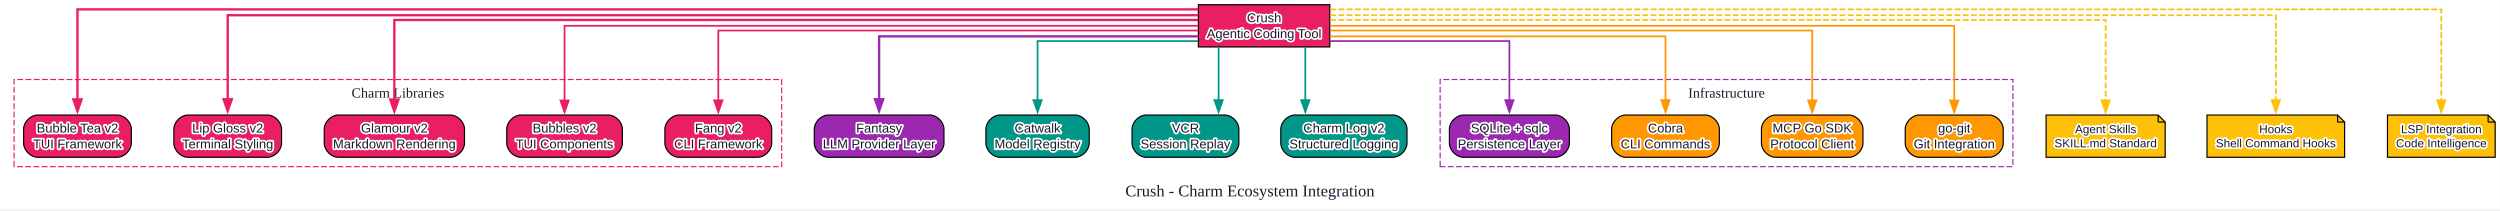
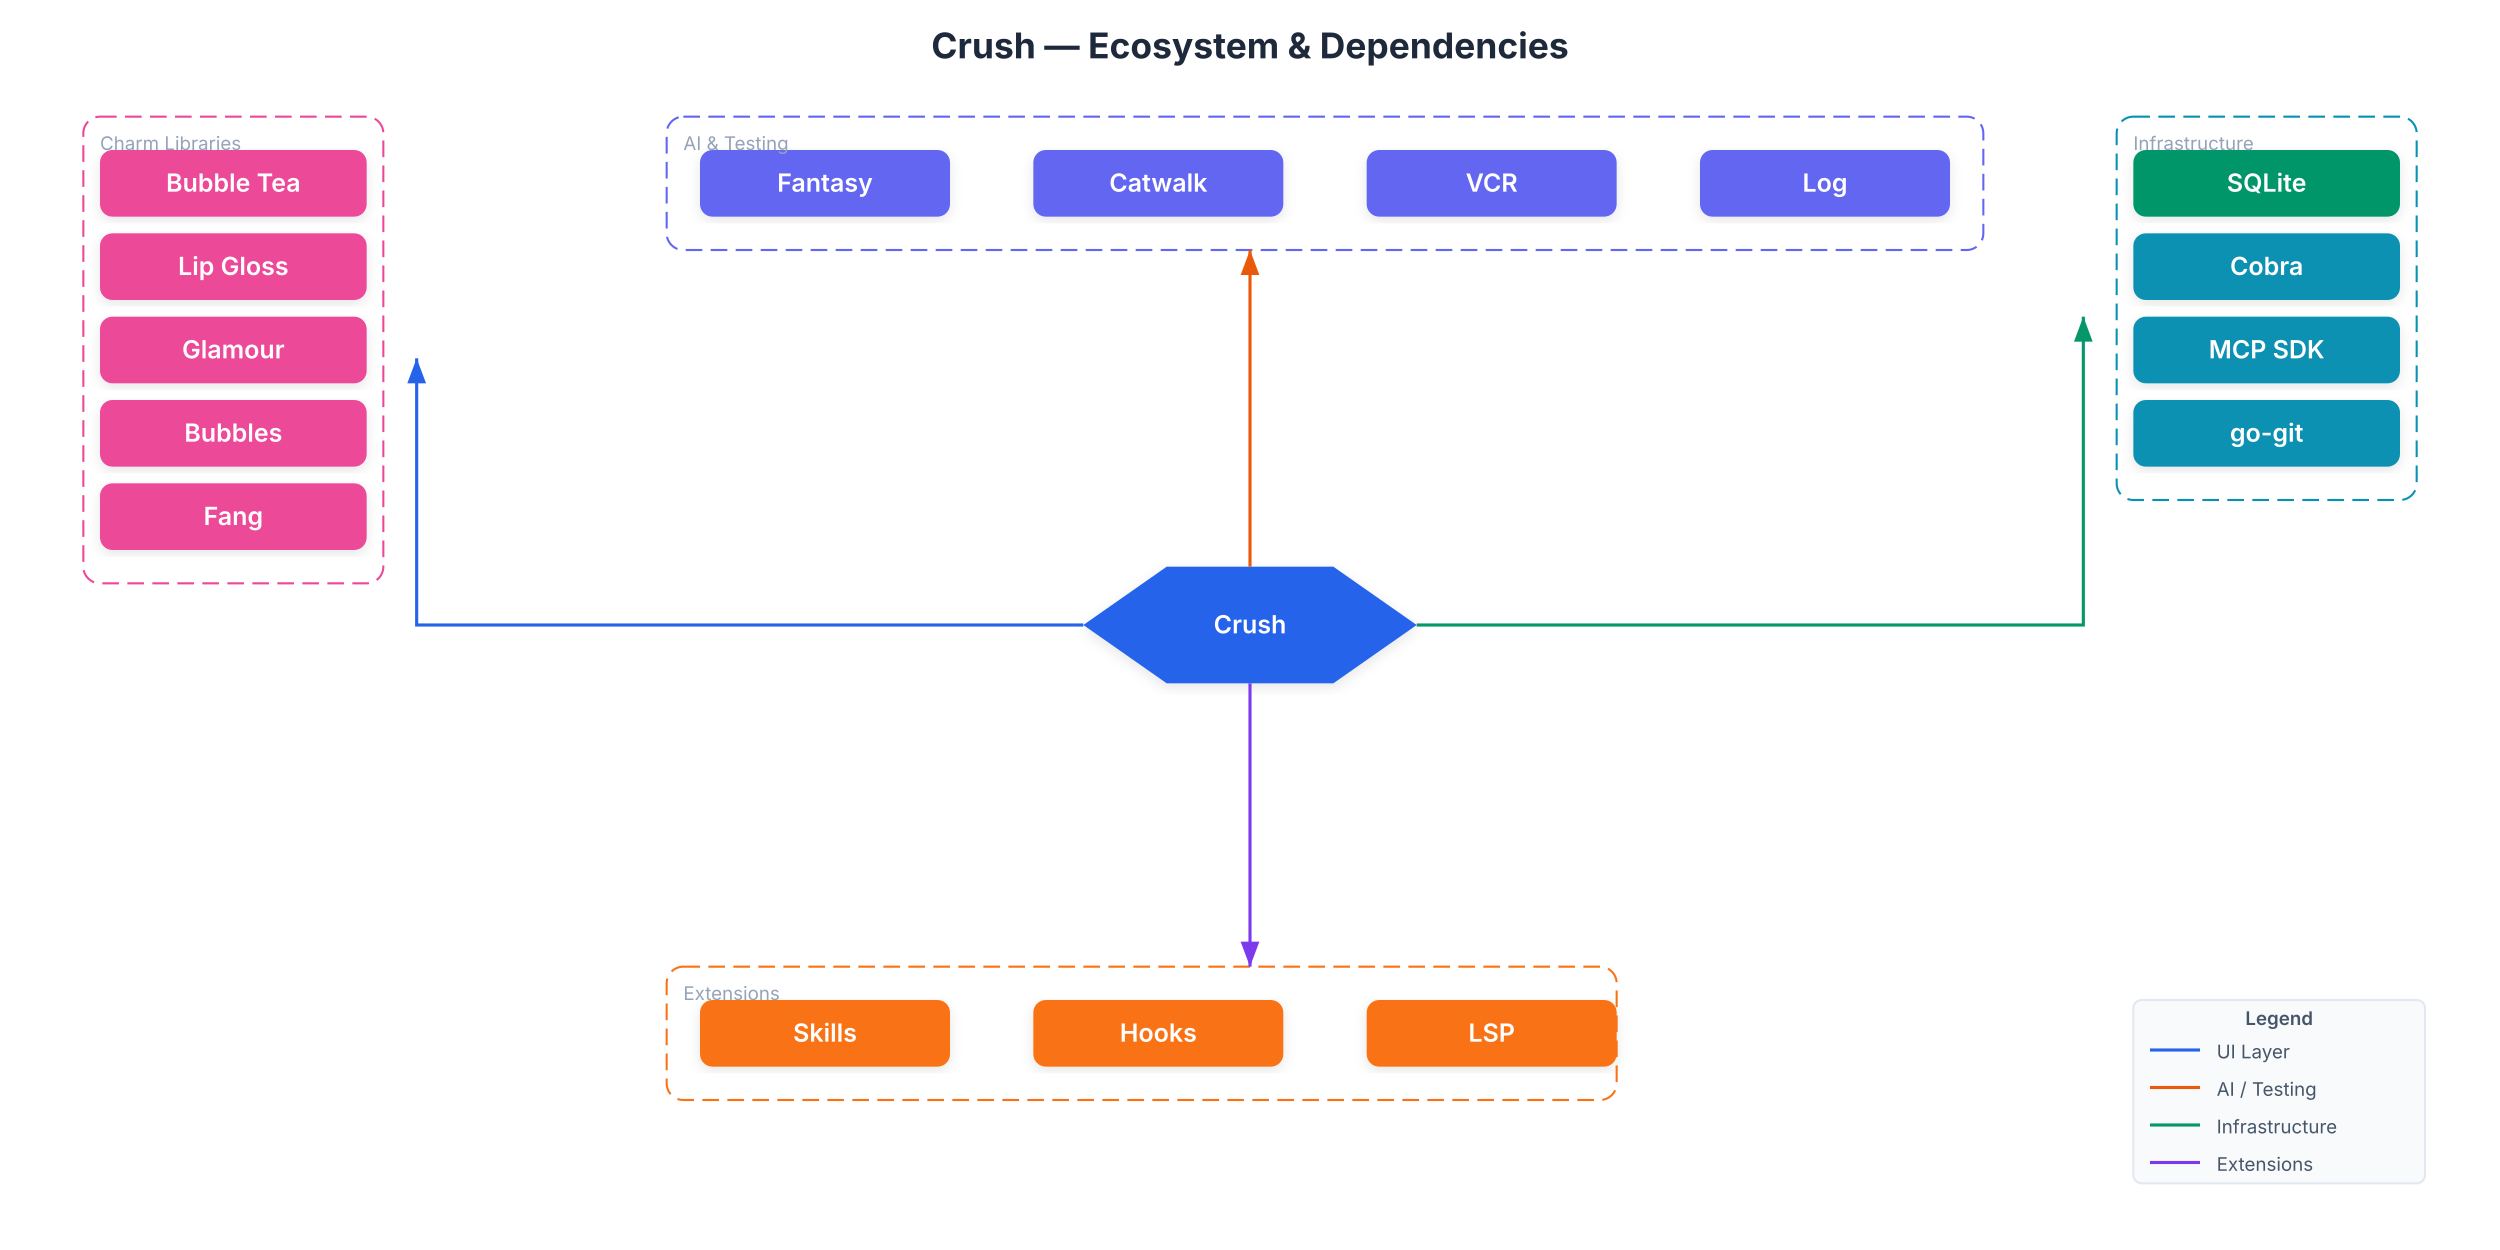
- <svg xmlns="http://www.w3.org/2000/svg" width="2130pt" height="179pt" viewBox="0.00 0.00 2130.00 179.00">
+ <svg xmlns="http://www.w3.org/2000/svg" viewBox="0 0 1200 600">
  <style>
- 
- text { paint-order: stroke; stroke: #ffffff; stroke-width: 3px; stroke-linejoin: round; fill: #1a1a2e; }
- </style>
-   <g id="graph0" class="graph" transform="scale(1 1) rotate(0) translate(4 174.5)">
-     <polygon fill="white" stroke="none" points="-4,4 -4,-174.5 2125.88,-174.5 2125.88,4 -4,4" />
-     <text xml:space="preserve" text-anchor="middle" x="1060.94" y="-7.2" font-family="Times New Roman,serif" font-size="14.00">Crush - Charm Ecosystem Integration</text>
-     <g id="clust1" class="cluster">
-       <polygon fill="none" stroke="#e91e63" stroke-dasharray="5,2" points="8,-32.5 8,-106.75 662,-106.75 662,-32.5 8,-32.5" />
-       <text xml:space="preserve" text-anchor="middle" x="335" y="-91.35" font-family="Times New Roman,serif" font-size="12.00" fill="#e91e63">Charm Libraries</text>
-     </g>
-     <g id="clust2" class="cluster">
-       <polygon fill="none" stroke="#9c27b0" stroke-dasharray="5,2" points="1223,-32.5 1223,-106.75 1711,-106.75 1711,-32.5 1223,-32.5" />
-       <text xml:space="preserve" text-anchor="middle" x="1467" y="-91.35" font-family="Times New Roman,serif" font-size="12.00" fill="#9c27b0">Infrastructure</text>
-     </g>
-     <g id="node1" class="node">
-       <polygon fill="#e91e63" stroke="black" points="1129,-170.5 1017,-170.5 1017,-134.5 1129,-134.5 1129,-170.5" />
-       <text xml:space="preserve" text-anchor="middle" x="1073" y="-155.55" font-family="Arial" font-size="11.00" fill="white">Crush</text>
-       <text xml:space="preserve" text-anchor="middle" x="1073" y="-142.05" font-family="Arial" font-size="11.00" fill="white">Agentic Coding Tool</text>
-     </g>
-     <g id="node2" class="node">
-       <path fill="#e91e63" stroke="black" d="M95.88,-76.5C95.88,-76.5 28.12,-76.5 28.12,-76.5 22.12,-76.5 16.12,-70.5 16.12,-64.5 16.12,-64.5 16.12,-52.5 16.12,-52.5 16.12,-46.5 22.12,-40.5 28.12,-40.5 28.12,-40.5 95.88,-40.5 95.88,-40.5 101.88,-40.5 107.88,-46.5 107.88,-52.5 107.88,-52.5 107.88,-64.5 107.88,-64.5 107.88,-70.5 101.88,-76.5 95.88,-76.5" />
-       <text xml:space="preserve" text-anchor="middle" x="62" y="-61.55" font-family="Arial" font-size="11.00" fill="white">Bubble Tea v2</text>
-       <text xml:space="preserve" text-anchor="middle" x="62" y="-48.05" font-family="Arial" font-size="11.00" fill="white">TUI Framework</text>
-     </g>
-     <g id="edge1" class="edge">
-       <path fill="none" stroke="#e91e63" stroke-width="2" d="M1016.84,-166.5C804.41,-166.5 62,-166.5 62,-166.5 62,-166.5 62,-89.85 62,-89.85" />
-       <polygon fill="#e91e63" stroke="#e91e63" stroke-width="2" points="65.5,-89.85 62,-79.85 58.5,-89.85 65.5,-89.85" />
-     </g>
-     <g id="node3" class="node">
-       <path fill="#e91e63" stroke="black" d="M223.88,-76.5C223.88,-76.5 156.12,-76.5 156.12,-76.5 150.12,-76.5 144.12,-70.5 144.12,-64.5 144.12,-64.5 144.12,-52.5 144.12,-52.5 144.12,-46.5 150.12,-40.5 156.12,-40.5 156.12,-40.5 223.88,-40.5 223.88,-40.5 229.88,-40.5 235.88,-46.5 235.88,-52.5 235.88,-52.5 235.88,-64.5 235.88,-64.5 235.88,-70.5 229.88,-76.5 223.88,-76.5" />
-       <text xml:space="preserve" text-anchor="middle" x="190" y="-61.55" font-family="Arial" font-size="11.00" fill="white">Lip Gloss v2</text>
-       <text xml:space="preserve" text-anchor="middle" x="190" y="-48.05" font-family="Arial" font-size="11.00" fill="white">Terminal Styling</text>
-     </g>
-     <g id="edge2" class="edge">
-       <path fill="none" stroke="#e91e63" stroke-width="2" d="M1016.76,-161.5C822.26,-161.5 190,-161.5 190,-161.5 190,-161.5 190,-89.94 190,-89.94" />
-       <polygon fill="#e91e63" stroke="#e91e63" stroke-width="2" points="193.5,-89.94 190,-79.94 186.5,-89.94 193.5,-89.94" />
-     </g>
-     <g id="node4" class="node">
-       <path fill="#e91e63" stroke="black" d="M379.75,-76.5C379.75,-76.5 284.25,-76.5 284.25,-76.5 278.25,-76.5 272.25,-70.5 272.25,-64.5 272.25,-64.5 272.25,-52.5 272.25,-52.5 272.25,-46.5 278.25,-40.5 284.25,-40.5 284.25,-40.5 379.75,-40.5 379.75,-40.5 385.75,-40.5 391.75,-46.5 391.75,-52.5 391.75,-52.5 391.75,-64.5 391.75,-64.5 391.75,-70.5 385.75,-76.5 379.75,-76.5" />
-       <text xml:space="preserve" text-anchor="middle" x="332" y="-61.55" font-family="Arial" font-size="11.00" fill="white">Glamour v2</text>
-       <text xml:space="preserve" text-anchor="middle" x="332" y="-48.05" font-family="Arial" font-size="11.00" fill="white">Markdown Rendering</text>
-     </g>
-     <g id="edge3" class="edge">
-       <path fill="none" stroke="#e91e63" stroke-width="2" d="M1016.7,-157.5C843.77,-157.5 332,-157.5 332,-157.5 332,-157.5 332,-89.69 332,-89.69" />
-       <polygon fill="#e91e63" stroke="#e91e63" stroke-width="2" points="335.5,-89.69 332,-79.69 328.5,-89.69 335.5,-89.69" />
-     </g>
-     <g id="node5" class="node">
-       <path fill="#e91e63" stroke="black" d="M514.25,-76.5C514.25,-76.5 439.75,-76.5 439.75,-76.5 433.75,-76.5 427.75,-70.5 427.75,-64.5 427.75,-64.5 427.75,-52.5 427.75,-52.5 427.75,-46.5 433.75,-40.5 439.75,-40.5 439.75,-40.5 514.25,-40.5 514.25,-40.5 520.25,-40.5 526.25,-46.5 526.25,-52.5 526.25,-52.5 526.25,-64.5 526.25,-64.5 526.25,-70.5 520.25,-76.5 514.25,-76.5" />
-       <text xml:space="preserve" text-anchor="middle" x="477" y="-61.55" font-family="Arial" font-size="11.00" fill="white">Bubbles v2</text>
-       <text xml:space="preserve" text-anchor="middle" x="477" y="-48.05" font-family="Arial" font-size="11.00" fill="white">TUI Components</text>
-     </g>
-     <g id="edge4" class="edge">
-       <path fill="none" stroke="#e91e63" stroke-width="1.5" d="M1016.66,-152.5C868.09,-152.5 477,-152.5 477,-152.5 477,-152.5 477,-88.89 477,-88.89" />
-       <polygon fill="#e91e63" stroke="#e91e63" stroke-width="1.5" points="480.5,-88.89 477,-78.89 473.5,-88.89 480.5,-88.89" />
-     </g>
-     <g id="node6" class="node">
-       <path fill="#e91e63" stroke="black" d="M641.5,-76.5C641.5,-76.5 574.5,-76.5 574.5,-76.5 568.5,-76.5 562.5,-70.5 562.5,-64.5 562.5,-64.5 562.5,-52.5 562.5,-52.5 562.5,-46.5 568.5,-40.5 574.5,-40.5 574.5,-40.5 641.5,-40.5 641.5,-40.5 647.5,-40.5 653.5,-46.5 653.5,-52.5 653.5,-52.5 653.5,-64.5 653.5,-64.5 653.5,-70.5 647.5,-76.5 641.5,-76.5" />
-       <text xml:space="preserve" text-anchor="middle" x="608" y="-61.55" font-family="Arial" font-size="11.00" fill="white">Fang v2</text>
-       <text xml:space="preserve" text-anchor="middle" x="608" y="-48.05" font-family="Arial" font-size="11.00" fill="white">CLI Framework</text>
-     </g>
-     <g id="edge5" class="edge">
-       <path fill="none" stroke="#e91e63" stroke-width="1.5" d="M1016.91,-148.5C893.23,-148.5 608,-148.5 608,-148.5 608,-148.5 608,-88.98 608,-88.98" />
-       <polygon fill="#e91e63" stroke="#e91e63" stroke-width="1.5" points="611.5,-88.98 608,-78.98 604.5,-88.98 611.5,-88.98" />
-     </g>
-     <g id="node7" class="node">
-       <path fill="#9c27b0" stroke="black" d="M788.25,-76.5C788.25,-76.5 701.75,-76.5 701.75,-76.5 695.75,-76.5 689.75,-70.5 689.75,-64.5 689.75,-64.5 689.75,-52.5 689.75,-52.5 689.75,-46.5 695.75,-40.5 701.75,-40.5 701.75,-40.5 788.25,-40.5 788.25,-40.5 794.25,-40.5 800.25,-46.5 800.25,-52.5 800.25,-52.5 800.25,-64.5 800.25,-64.5 800.25,-70.5 794.25,-76.5 788.25,-76.5" />
-       <text xml:space="preserve" text-anchor="middle" x="745" y="-61.55" font-family="Arial" font-size="11.00" fill="white">Fantasy</text>
-       <text xml:space="preserve" text-anchor="middle" x="745" y="-48.05" font-family="Arial" font-size="11.00" fill="white">LLM Provider Layer</text>
-     </g>
-     <g id="edge6" class="edge">
-       <path fill="none" stroke="#9c27b0" stroke-width="2" d="M1016.61,-143.5C922.83,-143.5 745,-143.5 745,-143.5 745,-143.5 745,-89.97 745,-89.97" />
-       <polygon fill="#9c27b0" stroke="#9c27b0" stroke-width="2" points="748.5,-89.97 745,-79.97 741.5,-89.97 748.5,-89.97" />
-     </g>
-     <g id="node8" class="node">
-       <path fill="#009688" stroke="black" d="M912,-76.5C912,-76.5 848,-76.5 848,-76.5 842,-76.5 836,-70.5 836,-64.5 836,-64.5 836,-52.5 836,-52.5 836,-46.5 842,-40.5 848,-40.5 848,-40.5 912,-40.5 912,-40.5 918,-40.5 924,-46.5 924,-52.5 924,-52.5 924,-64.5 924,-64.5 924,-70.5 918,-76.5 912,-76.5" />
-       <text xml:space="preserve" text-anchor="middle" x="880" y="-61.55" font-family="Arial" font-size="11.00" fill="white">Catwalk</text>
-       <text xml:space="preserve" text-anchor="middle" x="880" y="-48.05" font-family="Arial" font-size="11.00" fill="white">Model Registry</text>
-     </g>
-     <g id="edge7" class="edge">
-       <path fill="none" stroke="#009688" stroke-width="1.5" d="M1016.66,-139.5C959.69,-139.5 880,-139.5 880,-139.5 880,-139.5 880,-89.15 880,-89.15" />
-       <polygon fill="#009688" stroke="#009688" stroke-width="1.5" points="883.5,-89.15 880,-79.15 876.5,-89.15 883.5,-89.15" />
-     </g>
-     <g id="node9" class="node">
-       <path fill="#009688" stroke="black" d="M1039.5,-76.5C1039.5,-76.5 972.5,-76.5 972.5,-76.5 966.5,-76.5 960.5,-70.5 960.5,-64.5 960.5,-64.5 960.5,-52.5 960.5,-52.5 960.5,-46.5 966.5,-40.5 972.5,-40.5 972.5,-40.5 1039.5,-40.5 1039.5,-40.5 1045.5,-40.5 1051.5,-46.5 1051.5,-52.5 1051.5,-52.5 1051.5,-64.5 1051.5,-64.5 1051.5,-70.5 1045.5,-76.5 1039.5,-76.5" />
-       <text xml:space="preserve" text-anchor="middle" x="1006" y="-61.55" font-family="Arial" font-size="11.00" fill="white">VCR</text>
-       <text xml:space="preserve" text-anchor="middle" x="1006" y="-48.05" font-family="Arial" font-size="11.00" fill="white">Session Replay</text>
-     </g>
-     <g id="edge8" class="edge">
-       <path fill="none" stroke="#009688" stroke-width="1.5" d="M1034.25,-134.38C1034.25,-134.38 1034.25,-89.16 1034.25,-89.16" />
-       <polygon fill="#009688" stroke="#009688" stroke-width="1.5" points="1037.75,-89.16 1034.25,-79.16 1030.75,-89.16 1037.75,-89.16" />
-     </g>
-     <g id="node10" class="node">
-       <path fill="#009688" stroke="black" d="M1182.75,-76.5C1182.75,-76.5 1099.25,-76.5 1099.25,-76.5 1093.25,-76.5 1087.25,-70.5 1087.25,-64.5 1087.25,-64.5 1087.25,-52.5 1087.25,-52.5 1087.25,-46.5 1093.25,-40.5 1099.25,-40.5 1099.25,-40.5 1182.75,-40.5 1182.75,-40.5 1188.75,-40.5 1194.75,-46.5 1194.75,-52.5 1194.75,-52.5 1194.75,-64.5 1194.75,-64.5 1194.75,-70.5 1188.75,-76.5 1182.75,-76.5" />
-       <text xml:space="preserve" text-anchor="middle" x="1141" y="-61.55" font-family="Arial" font-size="11.00" fill="white">Charm Log v2</text>
-       <text xml:space="preserve" text-anchor="middle" x="1141" y="-48.05" font-family="Arial" font-size="11.00" fill="white">Structured Logging</text>
-     </g>
-     <g id="edge9" class="edge">
-       <path fill="none" stroke="#009688" stroke-width="1.5" d="M1108.12,-134.38C1108.12,-134.38 1108.12,-89.16 1108.12,-89.16" />
-       <polygon fill="#009688" stroke="#009688" stroke-width="1.5" points="1111.63,-89.16 1108.13,-79.16 1104.63,-89.16 1111.63,-89.16" />
-     </g>
-     <g id="node11" class="node">
-       <path fill="#9c27b0" stroke="black" d="M1321.12,-76.5C1321.12,-76.5 1242.88,-76.5 1242.88,-76.5 1236.88,-76.5 1230.88,-70.5 1230.88,-64.5 1230.88,-64.5 1230.88,-52.5 1230.88,-52.5 1230.88,-46.5 1236.88,-40.5 1242.88,-40.5 1242.88,-40.5 1321.12,-40.5 1321.12,-40.5 1327.12,-40.5 1333.12,-46.5 1333.12,-52.5 1333.12,-52.5 1333.12,-64.5 1333.12,-64.5 1333.12,-70.5 1327.12,-76.5 1321.12,-76.5" />
-       <text xml:space="preserve" text-anchor="middle" x="1282" y="-61.55" font-family="Arial" font-size="11.00" fill="white">SQLite + sqlc</text>
-       <text xml:space="preserve" text-anchor="middle" x="1282" y="-48.05" font-family="Arial" font-size="11.00" fill="white">Persistence Layer</text>
-     </g>
-     <g id="edge10" class="edge">
-       <path fill="none" stroke="#9c27b0" stroke-width="1.5" d="M1129.28,-139.5C1191.19,-139.5 1282,-139.5 1282,-139.5 1282,-139.5 1282,-89.15 1282,-89.15" />
-       <polygon fill="#9c27b0" stroke="#9c27b0" stroke-width="1.5" points="1285.5,-89.15 1282,-79.15 1278.5,-89.15 1285.5,-89.15" />
-     </g>
-     <g id="node12" class="node">
-       <path fill="#ff9800" stroke="black" d="M1448.88,-76.5C1448.88,-76.5 1381.12,-76.5 1381.12,-76.5 1375.12,-76.5 1369.12,-70.5 1369.12,-64.5 1369.12,-64.5 1369.12,-52.5 1369.12,-52.5 1369.12,-46.5 1375.12,-40.5 1381.12,-40.5 1381.12,-40.5 1448.88,-40.5 1448.88,-40.5 1454.88,-40.5 1460.88,-46.5 1460.88,-52.5 1460.88,-52.5 1460.88,-64.5 1460.88,-64.5 1460.88,-70.5 1454.88,-76.5 1448.88,-76.5" />
-       <text xml:space="preserve" text-anchor="middle" x="1415" y="-61.55" font-family="Arial" font-size="11.00" fill="white">Cobra</text>
-       <text xml:space="preserve" text-anchor="middle" x="1415" y="-48.05" font-family="Arial" font-size="11.00" fill="white">CLI Commands</text>
-     </g>
-     <g id="edge11" class="edge">
-       <path fill="none" stroke="#ff9800" stroke-width="1.5" d="M1129.47,-143.5C1226.61,-143.5 1415,-143.5 1415,-143.5 1415,-143.5 1415,-89.21 1415,-89.21" />
-       <polygon fill="#ff9800" stroke="#ff9800" stroke-width="1.5" points="1418.5,-89.21 1415,-79.21 1411.5,-89.21 1418.5,-89.21" />
-     </g>
-     <g id="node13" class="node">
-       <path fill="#ff9800" stroke="black" d="M1571.25,-76.5C1571.25,-76.5 1508.75,-76.5 1508.75,-76.5 1502.75,-76.5 1496.75,-70.5 1496.75,-64.5 1496.75,-64.5 1496.75,-52.5 1496.75,-52.5 1496.75,-46.5 1502.75,-40.5 1508.75,-40.5 1508.75,-40.5 1571.25,-40.5 1571.25,-40.5 1577.25,-40.5 1583.25,-46.5 1583.25,-52.5 1583.25,-52.5 1583.25,-64.5 1583.25,-64.5 1583.25,-70.5 1577.25,-76.5 1571.25,-76.5" />
-       <text xml:space="preserve" text-anchor="middle" x="1540" y="-61.55" font-family="Arial" font-size="11.00" fill="white">MCP Go SDK</text>
-       <text xml:space="preserve" text-anchor="middle" x="1540" y="-48.05" font-family="Arial" font-size="11.00" fill="white">Protocol Client</text>
-     </g>
-     <g id="edge12" class="edge">
-       <path fill="none" stroke="#ff9800" stroke-width="1.5" d="M1129.33,-148.5C1253.54,-148.5 1540,-148.5 1540,-148.5 1540,-148.5 1540,-88.98 1540,-88.98" />
-       <polygon fill="#ff9800" stroke="#ff9800" stroke-width="1.5" points="1543.5,-88.98 1540,-78.98 1536.5,-88.98 1543.5,-88.98" />
-     </g>
-     <g id="node14" class="node">
-       <path fill="#ff9800" stroke="black" d="M1690.75,-76.5C1690.75,-76.5 1631.25,-76.5 1631.25,-76.5 1625.25,-76.5 1619.25,-70.5 1619.25,-64.5 1619.25,-64.5 1619.25,-52.5 1619.25,-52.5 1619.25,-46.5 1625.25,-40.5 1631.25,-40.5 1631.25,-40.5 1690.75,-40.5 1690.75,-40.5 1696.75,-40.5 1702.75,-46.5 1702.75,-52.5 1702.75,-52.5 1702.75,-64.5 1702.75,-64.5 1702.75,-70.5 1696.75,-76.5 1690.75,-76.5" />
-       <text xml:space="preserve" text-anchor="middle" x="1661" y="-61.55" font-family="Arial" font-size="11.00" fill="white">go-git</text>
-       <text xml:space="preserve" text-anchor="middle" x="1661" y="-48.05" font-family="Arial" font-size="11.00" fill="white">Git Integration</text>
-     </g>
-     <g id="edge13" class="edge">
-       <path fill="none" stroke="#ff9800" stroke-width="1.5" d="M1129.38,-152.5C1276.55,-152.5 1661,-152.5 1661,-152.5 1661,-152.5 1661,-88.89 1661,-88.89" />
-       <polygon fill="#ff9800" stroke="#ff9800" stroke-width="1.5" points="1664.5,-88.89 1661,-78.89 1657.5,-88.89 1664.5,-88.89" />
-     </g>
-     <g id="node15" class="node">
-       <polygon fill="#ffc107" stroke="black" points="1834.75,-76.5 1739.25,-76.5 1739.25,-40.5 1840.75,-40.5 1840.75,-70.5 1834.75,-76.5" />
-       <polyline fill="none" stroke="black" points="1834.75,-76.5 1834.75,-70.5" />
-       <polyline fill="none" stroke="black" points="1840.75,-70.5 1834.75,-70.5" />
-       <text xml:space="preserve" text-anchor="middle" x="1790" y="-61" font-family="Arial" font-size="10.00" fill="#1a1a2e">Agent Skills</text>
-       <text xml:space="preserve" text-anchor="middle" x="1790" y="-49" font-family="Arial" font-size="10.00" fill="#1a1a2e">SKILL.md Standard</text>
-     </g>
-     <g id="edge14" class="edge">
-       <path fill="none" stroke="#ffc107" stroke-width="1.5" stroke-dasharray="5,2" d="M1129.26,-157.5C1298.29,-157.5 1790,-157.5 1790,-157.5 1790,-157.5 1790,-88.93 1790,-88.93" />
-       <polygon fill="#ffc107" stroke="#ffc107" stroke-width="1.5" points="1793.5,-88.93 1790,-78.93 1786.5,-88.93 1793.5,-88.93" />
-     </g>
-     <g id="node16" class="node">
-       <polygon fill="#ffc107" stroke="black" points="1987.62,-76.5 1876.38,-76.5 1876.38,-40.5 1993.62,-40.5 1993.62,-70.5 1987.62,-76.5" />
-       <polyline fill="none" stroke="black" points="1987.62,-76.5 1987.62,-70.5" />
-       <polyline fill="none" stroke="black" points="1993.62,-70.5 1987.62,-70.5" />
-       <text xml:space="preserve" text-anchor="middle" x="1935" y="-61" font-family="Arial" font-size="10.00" fill="#1a1a2e">Hooks</text>
-       <text xml:space="preserve" text-anchor="middle" x="1935" y="-49" font-family="Arial" font-size="10.00" fill="#1a1a2e">Shell Command Hooks</text>
-     </g>
-     <g id="edge15" class="edge">
-       <path fill="none" stroke="#ffc107" stroke-width="1.5" stroke-dasharray="5,2" d="M1129.23,-161.5C1320.62,-161.5 1935,-161.5 1935,-161.5 1935,-161.5 1935,-89.18 1935,-89.18" />
-       <polygon fill="#ffc107" stroke="#ffc107" stroke-width="1.5" points="1938.5,-89.18 1935,-79.18 1931.5,-89.18 1938.5,-89.18" />
-     </g>
-     <g id="node17" class="node">
-       <polygon fill="#ffc107" stroke="black" points="2115.88,-76.5 2030.12,-76.5 2030.12,-40.5 2121.88,-40.5 2121.88,-70.5 2115.88,-76.5" />
-       <polyline fill="none" stroke="black" points="2115.88,-76.5 2115.88,-70.5" />
-       <polyline fill="none" stroke="black" points="2121.88,-70.5 2115.88,-70.5" />
-       <text xml:space="preserve" text-anchor="middle" x="2076" y="-61" font-family="Arial" font-size="10.00" fill="#1a1a2e">LSP Integration</text>
-       <text xml:space="preserve" text-anchor="middle" x="2076" y="-49" font-family="Arial" font-size="10.00" fill="#1a1a2e">Code Intelligence</text>
-     </g>
-     <g id="edge16" class="edge">
-       <path fill="none" stroke="#ffc107" stroke-width="1.5" stroke-dasharray="5,2" d="M1129.44,-166.5C1341.14,-166.5 2076,-166.5 2076,-166.5 2076,-166.5 2076,-89.09 2076,-89.09" />
-       <polygon fill="#ffc107" stroke="#ffc107" stroke-width="1.5" points="2079.5,-89.09 2076,-79.09 2072.5,-89.09 2079.5,-89.09" />
-     </g>
-   </g>
+     text { font-family: Inter, system-ui, -apple-system, sans-serif; }
+     .mono { font-family: JetBrains Mono, Fira Code, monospace; }
+     .title { font-size: 17px; font-weight: 700; fill: #1e293b; }
+     .comp  { font-size: 12px; font-weight: 600; fill: #ffffff; }
+     .comp-d { font-size: 12px; font-weight: 600; fill: #334155; }
+     .label { font-size: 10px; fill: #64748b; }
+     .anno  { font-size: 9px; fill: #94a3b8; }
+     .legend { font-size: 9px; fill: #475569; }
+   </style>
+   <defs>
+     <filter id="shadow">
+       <feDropShadow dx="0" dy="2" stdDeviation="3" flood-opacity="0.1" />
+     </filter>
+     <marker id="arr-blue" markerWidth="8" markerHeight="6" refX="8" refY="3" orient="auto">
+       <path d="M0,0 L8,3 L0,6 Z" fill="#2563eb" />
+     </marker>
+     <marker id="arr-orange" markerWidth="8" markerHeight="6" refX="8" refY="3" orient="auto">
+       <path d="M0,0 L8,3 L0,6 Z" fill="#ea580c" />
+     </marker>
+     <marker id="arr-green" markerWidth="8" markerHeight="6" refX="8" refY="3" orient="auto">
+       <path d="M0,0 L8,3 L0,6 Z" fill="#059669" />
+     </marker>
+     <marker id="arr-purple" markerWidth="8" markerHeight="6" refX="8" refY="3" orient="auto">
+       <path d="M0,0 L8,3 L0,6 Z" fill="#7c3aed" />
+     </marker>
+     <marker id="arr-gray" markerWidth="8" markerHeight="6" refX="8" refY="3" orient="auto">
+       <path d="M0,0 L8,3 L0,6 Z" fill="#64748b" />
+     </marker>
+   </defs>
+   <rect width="1200" height="600" fill="#ffffff" />
+   <text x="600" y="28" text-anchor="middle" class="title">Crush — Ecosystem &amp; Dependencies</text>
+   <polygon points="520,300 560,272 640,272 680,300 640,328 560,328" fill="#2563eb" filter="url(#shadow)" />
+   <text x="600" y="304" text-anchor="middle" class="comp">Crush</text>
+   <rect x="48" y="72" width="128" height="32" rx="6" fill="#ec4899" filter="url(#shadow)" />
+   <text x="112" y="92" text-anchor="middle" class="comp">Bubble Tea</text>
+   <rect x="48" y="112" width="128" height="32" rx="6" fill="#ec4899" filter="url(#shadow)" />
+   <text x="112" y="132" text-anchor="middle" class="comp">Lip Gloss</text>
+   <rect x="48" y="152" width="128" height="32" rx="6" fill="#ec4899" filter="url(#shadow)" />
+   <text x="112" y="172" text-anchor="middle" class="comp">Glamour</text>
+   <rect x="48" y="192" width="128" height="32" rx="6" fill="#ec4899" filter="url(#shadow)" />
+   <text x="112" y="212" text-anchor="middle" class="comp">Bubbles</text>
+   <rect x="48" y="232" width="128" height="32" rx="6" fill="#ec4899" filter="url(#shadow)" />
+   <text x="112" y="252" text-anchor="middle" class="comp">Fang</text>
+   <rect x="40" y="56" width="144" height="224" rx="8" fill="none" stroke="#ec4899" stroke-width="1" stroke-dasharray="8 4" />
+   <text x="48" y="72" class="anno" fill="#ec4899">Charm Libraries</text>
+   <rect x="336" y="72" width="120" height="32" rx="6" fill="#6366f1" filter="url(#shadow)" />
+   <text x="396" y="92" text-anchor="middle" class="comp">Fantasy</text>
+   <rect x="496" y="72" width="120" height="32" rx="6" fill="#6366f1" filter="url(#shadow)" />
+   <text x="556" y="92" text-anchor="middle" class="comp">Catwalk</text>
+   <rect x="656" y="72" width="120" height="32" rx="6" fill="#6366f1" filter="url(#shadow)" />
+   <text x="716" y="92" text-anchor="middle" class="comp">VCR</text>
+   <rect x="816" y="72" width="120" height="32" rx="6" fill="#6366f1" filter="url(#shadow)" />
+   <text x="876" y="92" text-anchor="middle" class="comp">Log</text>
+   <rect x="320" y="56" width="632" height="64" rx="8" fill="none" stroke="#6366f1" stroke-width="1" stroke-dasharray="8 4" />
+   <text x="328" y="72" class="anno" fill="#6366f1">AI &amp; Testing</text>
+   <rect x="1024" y="72" width="128" height="32" rx="6" fill="#059669" filter="url(#shadow)" />
+   <text x="1088" y="92" text-anchor="middle" class="comp">SQLite</text>
+   <rect x="1024" y="112" width="128" height="32" rx="6" fill="#0891b2" filter="url(#shadow)" />
+   <text x="1088" y="132" text-anchor="middle" class="comp">Cobra</text>
+   <rect x="1024" y="152" width="128" height="32" rx="6" fill="#0891b2" filter="url(#shadow)" />
+   <text x="1088" y="172" text-anchor="middle" class="comp">MCP SDK</text>
+   <rect x="1024" y="192" width="128" height="32" rx="6" fill="#0891b2" filter="url(#shadow)" />
+   <text x="1088" y="212" text-anchor="middle" class="comp">go-git</text>
+   <rect x="1016" y="56" width="144" height="184" rx="8" fill="none" stroke="#0891b2" stroke-width="1" stroke-dasharray="8 4" />
+   <text x="1024" y="72" class="anno" fill="#0891b2">Infrastructure</text>
+   <rect x="336" y="480" width="120" height="32" rx="6" fill="#f97316" filter="url(#shadow)" />
+   <text x="396" y="500" text-anchor="middle" class="comp">Skills</text>
+   <rect x="496" y="480" width="120" height="32" rx="6" fill="#f97316" filter="url(#shadow)" />
+   <text x="556" y="500" text-anchor="middle" class="comp">Hooks</text>
+   <rect x="656" y="480" width="120" height="32" rx="6" fill="#f97316" filter="url(#shadow)" />
+   <text x="716" y="500" text-anchor="middle" class="comp">LSP</text>
+   <rect x="320" y="464" width="456" height="64" rx="8" fill="none" stroke="#f97316" stroke-width="1" stroke-dasharray="8 4" />
+   <text x="328" y="480" class="anno" fill="#f97316">Extensions</text>
+   <path d="M520,300 L200,300 L200,172" fill="none" stroke="#2563eb" stroke-width="1.5" marker-end="url(#arr-blue)" />
+   <path d="M600,272 L600,120" fill="none" stroke="#ea580c" stroke-width="1.5" marker-end="url(#arr-orange)" />
+   <path d="M680,300 L1000,300 L1000,152" fill="none" stroke="#059669" stroke-width="1.5" marker-end="url(#arr-green)" />
+   <path d="M600,328 L600,464" fill="none" stroke="#7c3aed" stroke-width="1.5" marker-end="url(#arr-purple)" />
+   <rect x="1024" y="480" width="140" height="88" rx="4" fill="#f8fafc" stroke="#e2e8f0" stroke-width="1" />
+   <text x="1094" y="492" text-anchor="middle" class="legend" font-weight="600">Legend</text>
+   <line x1="1032" y1="504" x2="1056" y2="504" stroke="#2563eb" stroke-width="1.5" />
+   <text x="1064" y="508" class="legend">UI Layer</text>
+   <line x1="1032" y1="522" x2="1056" y2="522" stroke="#ea580c" stroke-width="1.5" />
+   <text x="1064" y="526" class="legend">AI / Testing</text>
+   <line x1="1032" y1="540" x2="1056" y2="540" stroke="#059669" stroke-width="1.5" />
+   <text x="1064" y="544" class="legend">Infrastructure</text>
+   <line x1="1032" y1="558" x2="1056" y2="558" stroke="#7c3aed" stroke-width="1.5" />
+   <text x="1064" y="562" class="legend">Extensions</text>
</svg>
